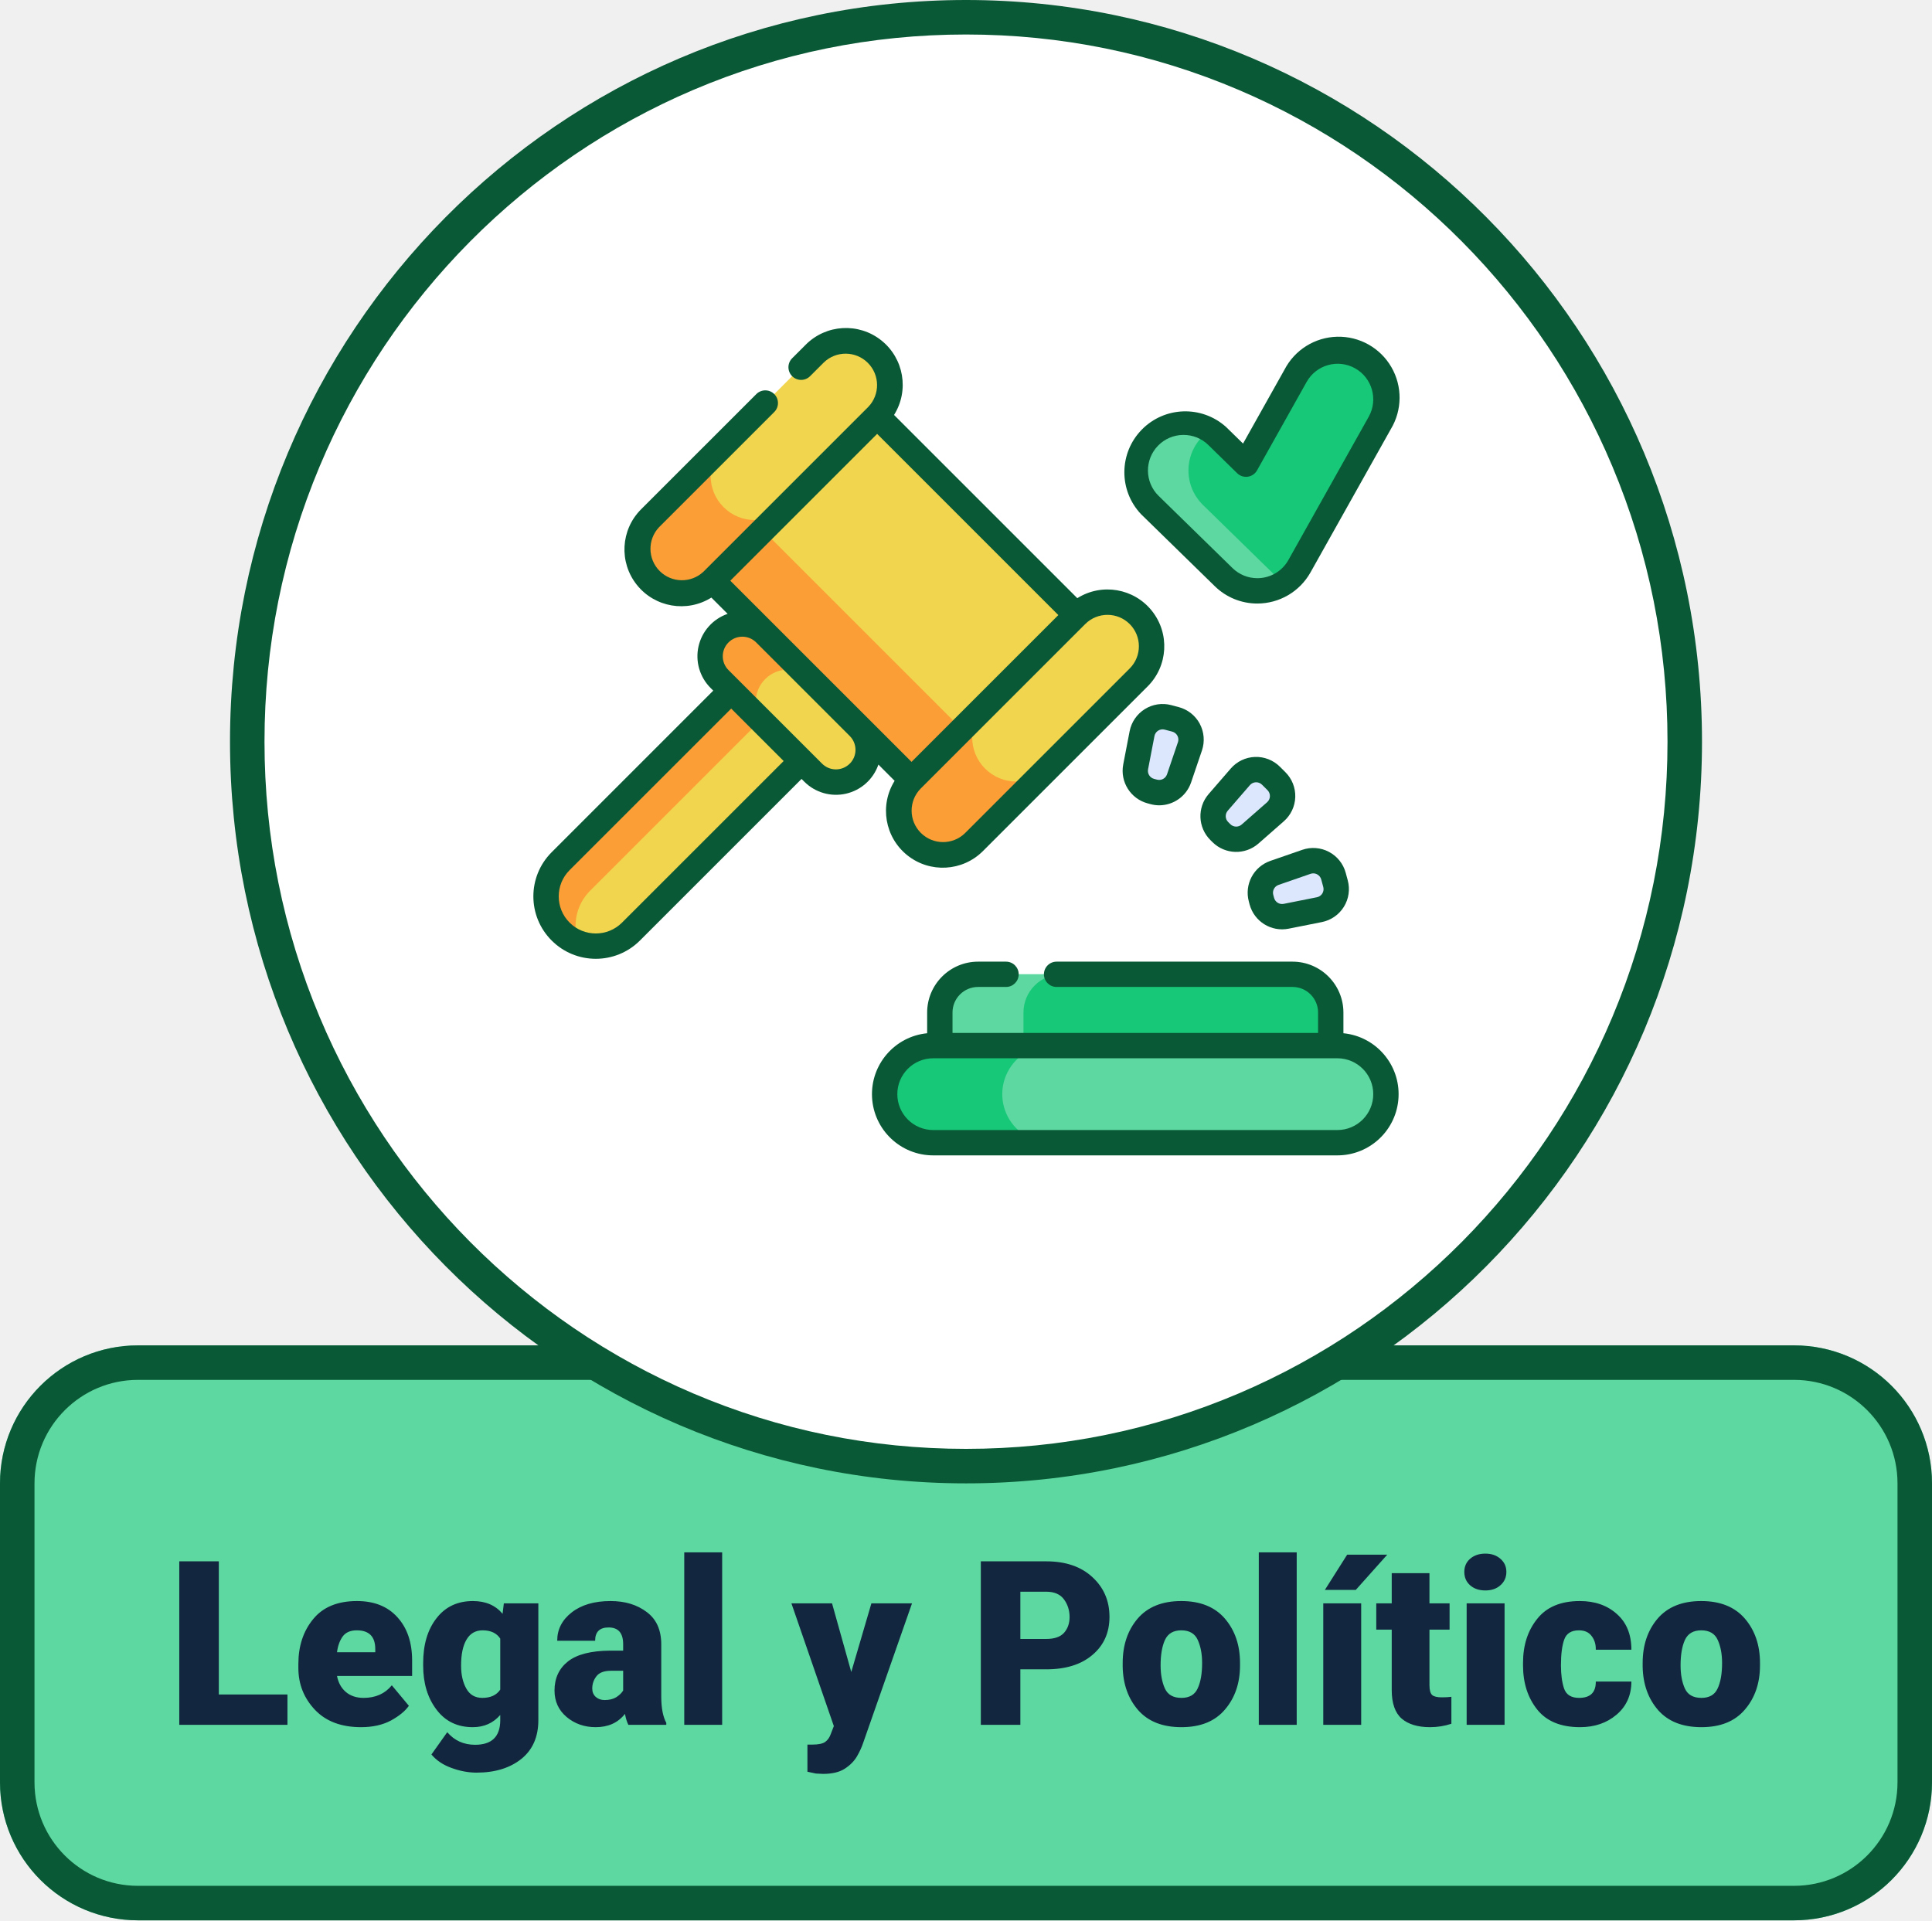
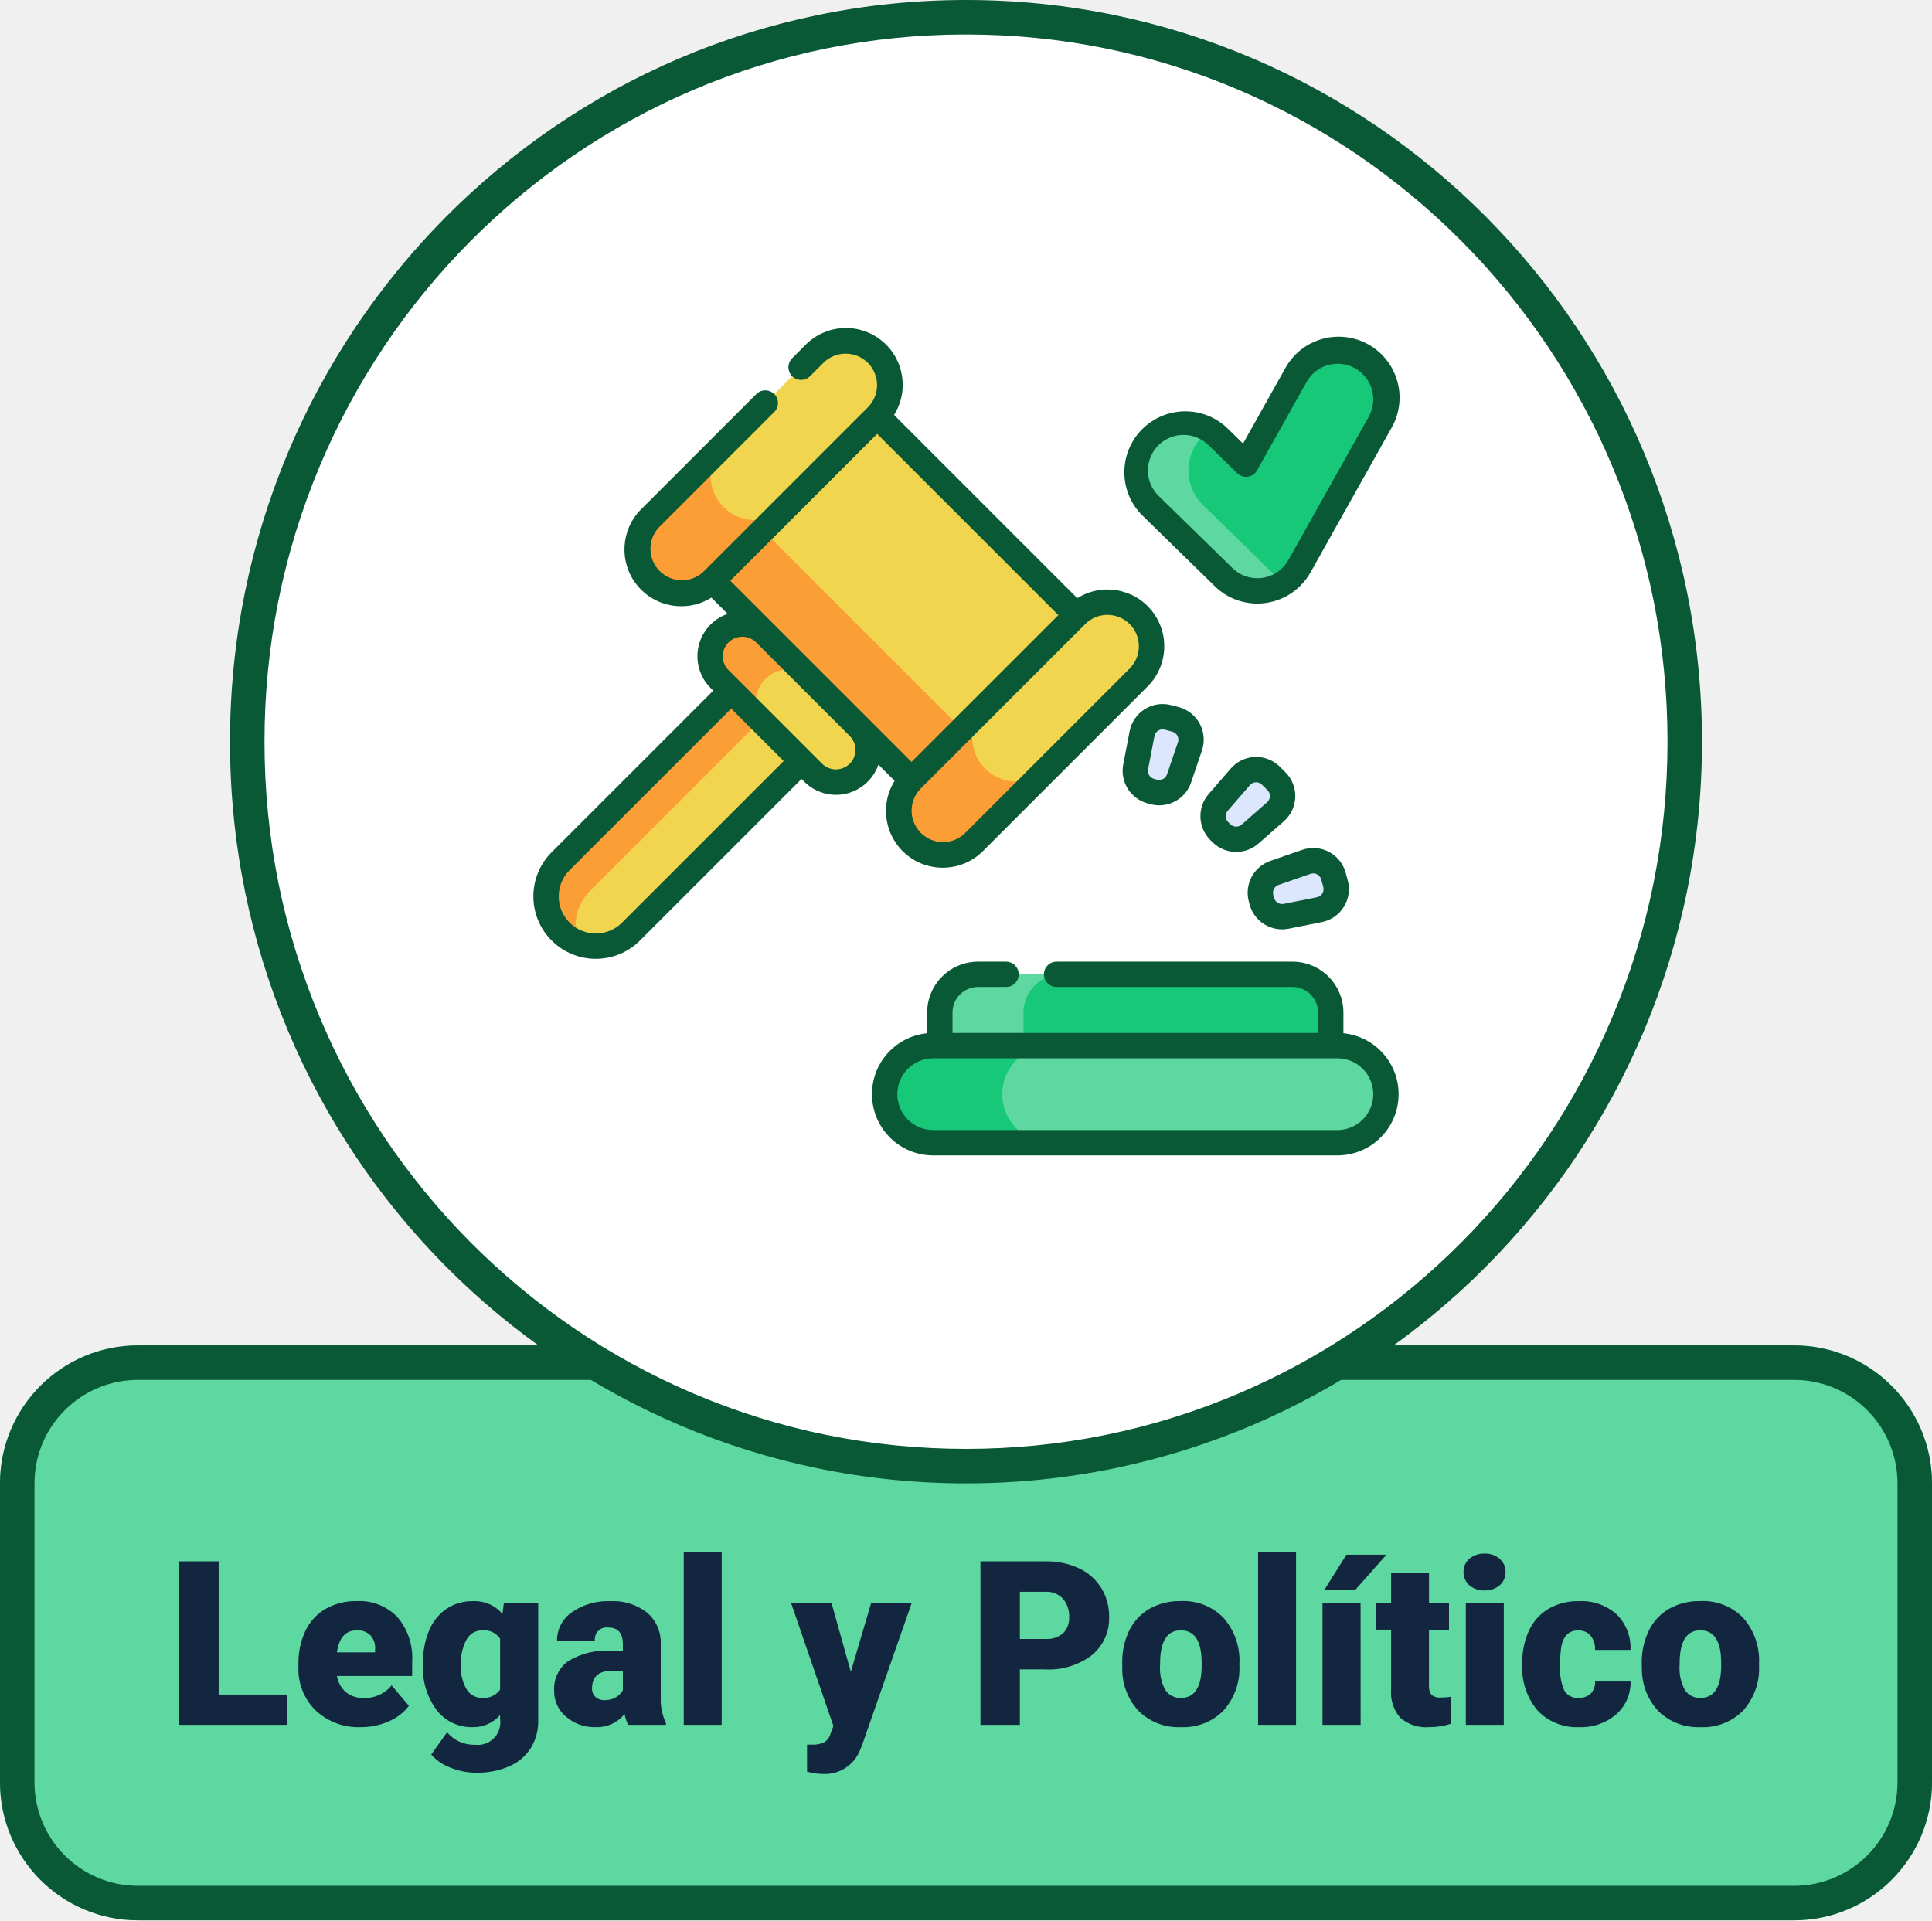
<svg xmlns="http://www.w3.org/2000/svg" width="168" height="167" viewBox="0 0 168 167">
-   <g id="Grupo_97149" data-name="Grupo 97149" transform="translate(-795.919 -2343)">
-     <g id="Rectángulo_32955" data-name="Rectángulo 32955" transform="translate(795.919 2460)" fill="#5cd8a0" stroke="#0a5936" stroke-width="3">
+   <g id="Grupo_99468" data-name="Grupo 99468" transform="translate(-814.919 -1585)">
+     <g id="Rectángulo_32955" data-name="Rectángulo 32955" transform="translate(814.919 1702)" fill="#5cd8a0" stroke="#0a5936" stroke-width="3">
      <rect width="168" height="50" rx="12" stroke="none" />
      <rect x="1.5" y="1.5" width="165" height="47" rx="10.5" fill="none" />
    </g>
-     <text id="Feature_One" data-name="Feature One" transform="translate(879.919 2493)" fill="#12263f" font-size="20" font-family="Roboto-Black, Roboto" font-weight="800">
-       <tspan x="-69.487" y="0">Legal y Político</tspan>
-     </text>
-     <g id="Trazado_140999" data-name="Trazado 140999" transform="translate(815.919 2343)" fill="#fff">
+     <path id="Feature_One" data-name="Feature One" d="M-64.985-2.637h5.967V0h-9.395V-14.219h3.428ZM-52.612.2a5.432,5.432,0,0,1-3.936-1.45,5.008,5.008,0,0,1-1.5-3.774V-5.3a6.489,6.489,0,0,1,.6-2.861A4.395,4.395,0,0,1-55.7-10.083a5.292,5.292,0,0,1,2.734-.679A4.574,4.574,0,0,1-49.448-9.38a5.43,5.43,0,0,1,1.289,3.853v1.279H-54.7a2.372,2.372,0,0,0,.771,1.4,2.3,2.3,0,0,0,1.543.508,2.958,2.958,0,0,0,2.441-1.094l1.5,1.777A4.2,4.2,0,0,1-50.186-.308,5.891,5.891,0,0,1-52.612.2Zm-.371-8.418q-1.445,0-1.719,1.914h3.32v-.254a1.63,1.63,0,0,0-.4-1.226A1.593,1.593,0,0,0-52.983-8.223Zm5.762,2.861a7.134,7.134,0,0,1,.527-2.832,4.245,4.245,0,0,1,1.514-1.9,3.99,3.99,0,0,1,2.295-.669,3.173,3.173,0,0,1,2.578,1.113l.117-.918H-37.2V-.4a4.455,4.455,0,0,1-.649,2.427,4.167,4.167,0,0,1-1.88,1.582,6.91,6.91,0,0,1-2.852.552,5.961,5.961,0,0,1-2.251-.439A4.063,4.063,0,0,1-46.5,2.578L-45.122.645A3.018,3.018,0,0,0-42.7,1.729,1.96,1.96,0,0,0-40.513-.518V-.85A3.09,3.09,0,0,1-42.905.2,3.819,3.819,0,0,1-46.03-1.284a6.13,6.13,0,0,1-1.191-3.96Zm3.3.205A3.759,3.759,0,0,0-43.433-3.1a1.541,1.541,0,0,0,1.367.757,1.748,1.748,0,0,0,1.553-.713V-7.5a1.7,1.7,0,0,0-1.533-.723,1.551,1.551,0,0,0-1.377.786A4.287,4.287,0,0,0-43.921-5.156ZM-29.38,0a3.716,3.716,0,0,1-.312-.947A3.06,3.06,0,0,1-32.231.2a3.749,3.749,0,0,1-2.539-.9,2.875,2.875,0,0,1-1.045-2.271,2.955,2.955,0,0,1,1.27-2.6,6.468,6.468,0,0,1,3.691-.879h1.016v-.557q0-1.455-1.26-1.455a1.027,1.027,0,0,0-1.172,1.152h-3.291a2.955,2.955,0,0,1,1.3-2.49,5.474,5.474,0,0,1,3.325-.957,4.8,4.8,0,0,1,3.193.986,3.429,3.429,0,0,1,1.2,2.705v4.678a4.79,4.79,0,0,0,.449,2.227V0ZM-31.44-2.148a1.836,1.836,0,0,0,1.021-.264,1.653,1.653,0,0,0,.581-.6V-4.7H-30.8q-1.719,0-1.719,1.543a.942.942,0,0,0,.3.728A1.1,1.1,0,0,0-31.44-2.148ZM-21.245,0h-3.3V-15h3.3Zm11.23-4.609,1.758-5.957h3.525L-9.038,1.768l-.186.449a3.272,3.272,0,0,1-3.242,2.051,5.139,5.139,0,0,1-1.357-.2V1.719h.43a2.252,2.252,0,0,0,1.06-.2A1.215,1.215,0,0,0-11.792.8l.264-.7L-15.2-10.566h3.516Zm14.7-.215V0H1.255V-14.219H6.929a6.608,6.608,0,0,1,2.886.6,4.526,4.526,0,0,1,1.943,1.709,4.667,4.667,0,0,1,.688,2.515,4.114,4.114,0,0,1-1.489,3.325A6.179,6.179,0,0,1,6.87-4.824Zm0-2.646H6.929a2.118,2.118,0,0,0,1.519-.5A1.85,1.85,0,0,0,8.97-9.375a2.287,2.287,0,0,0-.537-1.592,1.9,1.9,0,0,0-1.465-.605H4.683Zm8.9,2.09A6.236,6.236,0,0,1,14.194-8.2a4.4,4.4,0,0,1,1.768-1.9,5.323,5.323,0,0,1,2.705-.664,4.858,4.858,0,0,1,3.74,1.47,5.64,5.64,0,0,1,1.367,4v.117A5.472,5.472,0,0,1,22.4-1.255,4.871,4.871,0,0,1,18.687.2a4.927,4.927,0,0,1-3.623-1.353,5.29,5.29,0,0,1-1.475-3.667Zm3.291.205a3.932,3.932,0,0,0,.459,2.148,1.529,1.529,0,0,0,1.357.684q1.758,0,1.8-2.705v-.332q0-2.842-1.816-2.842-1.65,0-1.787,2.451ZM28.7,0H25.4V-15h3.3Zm5.615,0H31V-10.566h3.311Zm-1.23-14.8h3.477l-2.715,3.066H31.157Zm7.178,1.611v2.627H42v2.285H40.259v4.834a1.234,1.234,0,0,0,.215.83,1.152,1.152,0,0,0,.85.234,4.828,4.828,0,0,0,.82-.059V-.088A6.074,6.074,0,0,1,40.288.2a3.448,3.448,0,0,1-2.51-.8,3.282,3.282,0,0,1-.811-2.432V-8.281H35.62v-2.285h1.348v-2.627ZM46.763,0h-3.3V-10.566h3.3Zm-3.5-13.291a1.469,1.469,0,0,1,.508-1.152,1.916,1.916,0,0,1,1.318-.449,1.916,1.916,0,0,1,1.318.449,1.469,1.469,0,0,1,.508,1.152,1.469,1.469,0,0,1-.508,1.152,1.916,1.916,0,0,1-1.318.449,1.916,1.916,0,0,1-1.318-.449A1.469,1.469,0,0,1,43.267-13.291Zm9.99,10.947a1.464,1.464,0,0,0,1.074-.376A1.379,1.379,0,0,0,54.7-3.77h3.086A3.653,3.653,0,0,1,56.543-.918,4.631,4.631,0,0,1,53.335.2,4.689,4.689,0,0,1,49.7-1.25a5.7,5.7,0,0,1-1.328-4v-.137a6.436,6.436,0,0,1,.591-2.827,4.3,4.3,0,0,1,1.7-1.885,5.081,5.081,0,0,1,2.637-.659,4.573,4.573,0,0,1,3.271,1.143,4.053,4.053,0,0,1,1.211,3.1H54.7a1.807,1.807,0,0,0-.4-1.26,1.382,1.382,0,0,0-1.074-.439q-1.279,0-1.494,1.631a11.507,11.507,0,0,0-.068,1.426,4.52,4.52,0,0,0,.381,2.207A1.319,1.319,0,0,0,53.257-2.344Zm5.508-3.037A6.236,6.236,0,0,1,59.38-8.2a4.4,4.4,0,0,1,1.768-1.9,5.323,5.323,0,0,1,2.705-.664,4.858,4.858,0,0,1,3.74,1.47,5.64,5.64,0,0,1,1.367,4v.117a5.472,5.472,0,0,1-1.372,3.921A4.871,4.871,0,0,1,63.872.2a4.927,4.927,0,0,1-3.623-1.353,5.29,5.29,0,0,1-1.475-3.667Zm3.291.205a3.932,3.932,0,0,0,.459,2.148,1.529,1.529,0,0,0,1.357.684q1.758,0,1.8-2.705v-.332q0-2.842-1.816-2.842-1.65,0-1.787,2.451Z" transform="translate(898.919 1735)" fill="#12263f" />
+     <g id="Trazado_140999" data-name="Trazado 140999" transform="translate(834.919 1585)" fill="#fff">
      <path d="M 64 127.5 C 55.563 127.5 47.38 125.835 39.677 122.551 C 35.974 120.973 32.402 119.019 29.061 116.745 C 25.751 114.491 22.639 111.903 19.81 109.052 C 16.981 106.201 14.413 103.064 12.176 99.727 C 9.918 96.359 7.979 92.759 6.413 89.026 C 3.153 81.259 1.5 73.007 1.5 64.5 C 1.5 55.993 3.153 47.741 6.413 39.974 C 7.979 36.241 9.918 32.641 12.176 29.273 C 14.413 25.936 16.981 22.799 19.81 19.948 C 22.639 17.097 25.751 14.509 29.061 12.255 C 32.402 9.981 35.974 8.027 39.677 6.449 C 47.38 3.165 55.563 1.5 64 1.5 C 72.437 1.5 80.62 3.165 88.323 6.449 C 92.026 8.027 95.598 9.981 98.939 12.255 C 102.249 14.509 105.361 17.097 108.19 19.948 C 111.019 22.799 113.587 25.936 115.824 29.273 C 118.082 32.641 120.021 36.241 121.587 39.974 C 124.847 47.741 126.5 55.993 126.5 64.5 C 126.5 73.007 124.847 81.259 121.587 89.026 C 120.021 92.759 118.082 96.359 115.824 99.727 C 113.587 103.064 111.019 106.201 108.19 109.052 C 105.361 111.903 102.249 114.491 98.939 116.745 C 95.598 119.019 92.026 120.973 88.323 122.551 C 80.62 125.835 72.437 127.5 64 127.5 Z" stroke="none" />
      <path d="M 64 3 C 55.767 3 47.781 4.625 40.265 7.828 C 36.651 9.369 33.166 11.275 29.905 13.495 C 26.675 15.695 23.636 18.222 20.875 21.005 C 18.113 23.788 15.605 26.851 13.422 30.108 C 11.218 33.396 9.325 36.911 7.796 40.555 C 4.614 48.137 3 56.193 3 64.5 C 3 72.807 4.614 80.863 7.796 88.445 C 9.325 92.089 11.218 95.604 13.422 98.892 C 15.605 102.149 18.113 105.212 20.875 107.995 C 23.636 110.778 26.675 113.305 29.905 115.505 C 33.166 117.725 36.651 119.631 40.265 121.172 C 47.781 124.375 55.767 126 64 126 C 72.233 126 80.219 124.375 87.735 121.172 C 91.349 119.631 94.834 117.725 98.095 115.505 C 101.325 113.305 104.364 110.778 107.125 107.995 C 109.887 105.212 112.395 102.149 114.578 98.892 C 116.782 95.604 118.675 92.089 120.204 88.445 C 123.386 80.863 125 72.807 125 64.5 C 125 56.193 123.386 48.137 120.204 40.555 C 118.675 36.911 116.782 33.396 114.578 30.108 C 112.395 26.851 109.887 23.788 107.125 21.005 C 104.364 18.222 101.325 15.695 98.095 13.495 C 94.834 11.275 91.349 9.369 87.735 7.828 C 80.219 4.625 72.233 3 64 3 M 64 0 C 99.346 0 128 28.878 128 64.5 C 128 100.122 99.346 129 64 129 C 28.654 129 0 100.122 0 64.5 C 0 28.878 28.654 0 64 0 Z" stroke="none" fill="#0a5936" />
    </g>
-     <g id="ley" transform="translate(842.302 2360.356)">
+     <g id="ley" transform="translate(861.302 1602.356)">
      <g id="Grupo_97126" data-name="Grupo 97126" transform="translate(1.099 12.27)">
        <g id="Grupo_97124" data-name="Grupo 97124">
          <path id="Trazado_140945" data-name="Trazado 140945" d="M271.174,393.652H243.826a3.322,3.322,0,0,0-3.322,3.322V403H274.5v-6.026A3.322,3.322,0,0,0,271.174,393.652Z" transform="translate(-206.262 -338.549)" fill="#17c878" />
          <path id="Trazado_140946" data-name="Trazado 140946" d="M251.1,393.649a3.323,3.323,0,0,0-3.323,3.323V403H240.5v-6.026a3.323,3.323,0,0,1,3.321-3.323Z" transform="translate(-206.261 -338.546)" fill="#5cd8a0" />
          <g id="Grupo_97122" data-name="Grupo 97122">
            <path id="Trazado_140947" data-name="Trazado 140947" d="M8.75,234.6a4.327,4.327,0,0,1,0-6.12l16.923-16.923,6.12,6.12L14.87,234.6a4.327,4.327,0,0,1-6.12,0Z" transform="translate(-7.483 -183.211)" fill="#f1d54e" />
            <path id="Trazado_140948" data-name="Trazado 140948" d="M10.316,235.595a4.279,4.279,0,0,1-1.565-1,4.327,4.327,0,0,1,0-6.119l16.923-16.923,2.566,2.566L11.317,231.041a4.323,4.323,0,0,0-1,4.554Z" transform="translate(-7.484 -183.208)" fill="#fb9e36" />
            <path id="Trazado_140949" data-name="Trazado 140949" d="M0,0H29.8V20.26H0Z" transform="translate(26.912 4.667) rotate(45)" fill="#f1d54e" />
            <path id="Trazado_140950" data-name="Trazado 140950" d="M0,0H5.508V20.26H0Z" transform="translate(44.089 21.841) rotate(45)" fill="#f1d54e" />
            <path id="Trazado_140951" data-name="Trazado 140951" d="M0,0H29.8V6.2H0Z" transform="translate(16.974 14.606) rotate(45)" fill="#fb9e36" />
            <path id="Trazado_140952" data-name="Trazado 140952" d="M62.48,39.541a3.836,3.836,0,0,1,0-5.424L76.806,19.791a3.836,3.836,0,0,1,5.424,5.424L67.9,39.541A3.836,3.836,0,0,1,62.48,39.541Z" transform="translate(-53.44 -18.667)" fill="#f1d54e" />
            <path id="Trazado_140953" data-name="Trazado 140953" d="M74.3,85.691l-6.4,6.4a3.836,3.836,0,0,1-5.425-5.425l6.4-6.4A3.836,3.836,0,0,0,74.3,85.691Z" transform="translate(-53.439 -71.214)" fill="#fb9e36" />
            <path id="Trazado_140954" data-name="Trazado 140954" d="M217.233,194.294a3.836,3.836,0,0,1,0-5.424l14.326-14.326a3.836,3.836,0,0,1,5.424,5.424l-14.326,14.326A3.836,3.836,0,0,1,217.233,194.294Z" transform="translate(-185.452 -150.68)" fill="#f1d54e" />
            <path id="Trazado_140955" data-name="Trazado 140955" d="M229.054,240.444l-6.4,6.4a3.836,3.836,0,0,1-5.425-5.425l6.4-6.4a3.836,3.836,0,0,0,5.425,5.425Z" transform="translate(-185.451 -203.227)" fill="#fb9e36" />
            <path id="Trazado_140956" data-name="Trazado 140956" d="M113.544,199.285l-8.137-8.137a2.8,2.8,0,0,1,3.964-3.964l8.137,8.137a2.8,2.8,0,0,1-3.964,3.964Z" transform="translate(-90.317 -161.721)" fill="#f1d54e" />
            <path id="Trazado_140957" data-name="Trazado 140957" d="M109.376,195.108l-3.965-3.965a2.8,2.8,0,1,1,3.964-3.964l3.965,3.965a2.8,2.8,0,1,0-3.964,3.964Z" transform="translate(-90.319 -161.715)" fill="#fb9e36" />
          </g>
          <path id="Trazado_140958" data-name="Trazado 140958" d="M247.216,435.853H212.07a4.222,4.222,0,1,0,0,8.444h35.146a4.222,4.222,0,1,0,0-8.444Z" transform="translate(-178.405 -374.548)" fill="#5cd8a0" />
          <path id="Trazado_140959" data-name="Trazado 140959" d="M219.314,443.061A4.2,4.2,0,0,0,222.3,444.3H212.071a4.222,4.222,0,1,1,0-8.444H222.3a4.221,4.221,0,0,0-2.986,7.207Z" transform="translate(-178.406 -374.549)" fill="#17c878" />
          <g id="Grupo_97123" data-name="Grupo 97123" transform="translate(51.238 32.699)">
            <path id="Trazado_140960" data-name="Trazado 140960" d="M357.521,247.659l.262.07a1.821,1.821,0,0,0,2.191-1.175l.947-2.789a1.821,1.821,0,0,0-1.259-2.346l-.652-.173a1.821,1.821,0,0,0-2.254,1.416l-.557,2.892A1.821,1.821,0,0,0,357.521,247.659Z" transform="translate(-356.165 -241.185)" fill="#dce6fd" />
            <path id="Trazado_140961" data-name="Trazado 140961" d="M402.718,277.844l.192.191a1.821,1.821,0,0,0,2.485.078l2.214-1.942a1.821,1.821,0,0,0,.083-2.661l-.479-.475a1.821,1.821,0,0,0-2.66.1l-1.928,2.226A1.822,1.822,0,0,0,402.718,277.844Z" transform="translate(-395.418 -267.903)" fill="#dce6fd" />
            <path id="Trazado_140962" data-name="Trazado 140962" d="M430.213,329.684l.071.262a1.821,1.821,0,0,0,2.113,1.31l2.889-.575a1.821,1.821,0,0,0,1.4-2.263l-.177-.651a1.821,1.821,0,0,0-2.354-1.244l-2.783.964A1.822,1.822,0,0,0,430.213,329.684Z" transform="translate(-419.277 -313.896)" fill="#dce6fd" />
          </g>
        </g>
        <path id="Trazado_140963" data-name="Trazado 140963" d="M366.779,45.689a4.2,4.2,0,0,1-2.932-1.195l-6.419-6.273a4.195,4.195,0,1,1,5.864-6l2.5,2.448,4.309-7.686a4.195,4.195,0,1,1,7.318,4.1l-6.985,12.46a4.194,4.194,0,0,1-3.659,2.144Z" transform="translate(-304.927 -23.931)" fill="#17c878" />
        <g id="Grupo_97125" data-name="Grupo 97125" transform="translate(51.238 0.907)">
          <path id="Trazado_140964" data-name="Trazado 140964" d="M424.725,37.537l5.917-10.555a4.173,4.173,0,0,1,1.345-1.444c-.085-.056-.17-.113-.26-.163a4.2,4.2,0,0,0-5.711,1.608l-4.309,7.686Z" transform="translate(-412.077 -24.838)" fill="#17c878" />
          <path id="Trazado_140965" data-name="Trazado 140965" d="M368.473,80.422l-6.419-6.273a4.191,4.191,0,0,1,.619-6.5,4.194,4.194,0,0,0-5.244,6.5l6.419,6.273a4.191,4.191,0,0,0,5.244.5A4.209,4.209,0,0,1,368.473,80.422Z" transform="translate(-356.165 -60.766)" fill="#5cd8a0" />
        </g>
      </g>
      <g id="Grupo_97127" data-name="Grupo 97127" transform="translate(0 11.168)">
        <path id="Trazado_140966" data-name="Trazado 140966" d="M31.41,50.549a4.938,4.938,0,0,0,7.673,6.115L53.41,42.338a4.937,4.937,0,0,0-6.115-7.674L31.36,18.73a4.938,4.938,0,0,0-7.674-6.116L22.5,13.8a1.1,1.1,0,0,0,1.559,1.559l1.186-1.186a2.734,2.734,0,0,1,3.868,3.864l0,0L14.784,32.364l0,0A2.734,2.734,0,0,1,10.919,28.5L20.944,18.474a1.1,1.1,0,1,0-1.559-1.559L9.36,26.939a4.938,4.938,0,0,0,6.115,7.674l1.414,1.414a3.9,3.9,0,0,0-1.479,6.449l.229.229L1.587,56.758a5.429,5.429,0,0,0,7.678,7.678L23.317,50.384l.229.229A3.9,3.9,0,0,0,30,49.135ZM51.851,36.913a2.737,2.737,0,0,1,0,3.866L37.525,55.105a2.734,2.734,0,0,1-3.866-3.866L47.985,36.914a2.737,2.737,0,0,1,3.866,0ZM32.88,48.9,17.122,33.144,29.89,20.377,45.647,36.134ZM7.707,62.878a3.225,3.225,0,0,1-4.561-4.561L17.2,44.265l4.561,4.561Zm19.8-13.823a1.7,1.7,0,0,1-2.405,0l-8.137-8.137a1.7,1.7,0,0,1,2.405-2.406l8.137,8.137A1.7,1.7,0,0,1,27.511,49.055Z" transform="translate(0 -11.168)" fill="#0a5936" />
        <path id="Trazado_140967" data-name="Trazado 140967" d="M241.343,392.378v-1.8a4.429,4.429,0,0,0-4.423-4.425H216.4a1.1,1.1,0,1,0,0,2.2H236.92a2.222,2.222,0,0,1,2.219,2.22v1.777H207.351v-1.777a2.223,2.223,0,0,1,2.22-2.22h2.435a1.1,1.1,0,1,0,0-2.2h-2.435a4.43,4.43,0,0,0-4.425,4.425v1.8A5.324,5.324,0,0,0,205.672,403h35.146a5.324,5.324,0,0,0,.525-10.622Zm-.525,8.418H205.672a3.12,3.12,0,0,1,0-6.24h35.146a3.12,3.12,0,0,1,0,6.24Z" transform="translate(-170.907 -331.047)" fill="#0a5936" />
        <path id="Trazado_140968" data-name="Trazado 140968" d="M355.377,235.405a2.933,2.933,0,0,0-1.828-1.444l-.652-.173a2.924,2.924,0,0,0-3.619,2.273l-.557,2.892a2.932,2.932,0,0,0,2.122,3.379h0l.262.07a2.9,2.9,0,0,0,.743.1,2.935,2.935,0,0,0,2.773-1.983l.947-2.789a2.933,2.933,0,0,0-.192-2.322Zm-1.9,1.613-.947,2.789a.721.721,0,0,1-.865.464l-.262-.069a.721.721,0,0,1-.522-.831l.557-2.892a.719.719,0,0,1,.89-.559l.652.173a.719.719,0,0,1,.5.926Z" transform="translate(-297.433 -200.992)" fill="#0a5936" />
        <path id="Trazado_140969" data-name="Trazado 140969" d="M395.561,272.229l.193.191a2.932,2.932,0,0,0,3.988.125l2.214-1.942a2.923,2.923,0,0,0,.133-4.271l-.478-.476a2.923,2.923,0,0,0-4.27.159l-1.928,2.226a2.933,2.933,0,0,0,.149,3.988Zm1.517-2.544,1.928-2.226a.719.719,0,0,1,1.05-.039l.478.476a.719.719,0,0,1-.033,1.051l-2.214,1.942a.721.721,0,0,1-.981-.031l-.193-.191A.722.722,0,0,1,397.079,269.685Z" transform="translate(-336.701 -227.705)" fill="#0a5936" />
        <path id="Trazado_140970" data-name="Trazado 140970" d="M422.827,323.846a2.924,2.924,0,0,0,3.392,2.1l2.889-.575a2.923,2.923,0,0,0,2.251-3.632l-.176-.651a2.923,2.923,0,0,0-3.778-2l-2.783.964a2.932,2.932,0,0,0-1.865,3.528Zm2.515-1.707,2.783-.964a.715.715,0,0,1,.235-.04.726.726,0,0,1,.336.084.714.714,0,0,1,.358.448l.177.651a.719.719,0,0,1-.554.894l-2.889.575a.721.721,0,0,1-.834-.517l-.071-.262A.721.721,0,0,1,425.342,322.139Z" transform="translate(-360.547 -273.707)" fill="#0a5936" />
        <path id="Trazado_140971" data-name="Trazado 140971" d="M356.679,38.893a5.268,5.268,0,0,0,3.7,1.509A5.3,5.3,0,0,0,365,37.7l6.985-12.46a5.3,5.3,0,1,0-9.241-5.181l-3.606,6.431-1.476-1.442a5.3,5.3,0,0,0-7.4,7.577ZM351.751,26.67a3.072,3.072,0,0,1,2.176-.931h.037a3.071,3.071,0,0,1,2.161.881l2.5,2.448a1.1,1.1,0,0,0,1.732-.249l4.309-7.686a3.093,3.093,0,1,1,5.4,3.025l-6.985,12.46a3.093,3.093,0,0,1-2.7,1.58,3.075,3.075,0,0,1-2.161-.881L351.8,31.044a3.093,3.093,0,0,1-.05-4.374Z" transform="translate(-297.43 -16.44)" fill="#0a5936" />
      </g>
    </g>
  </g>
</svg>
